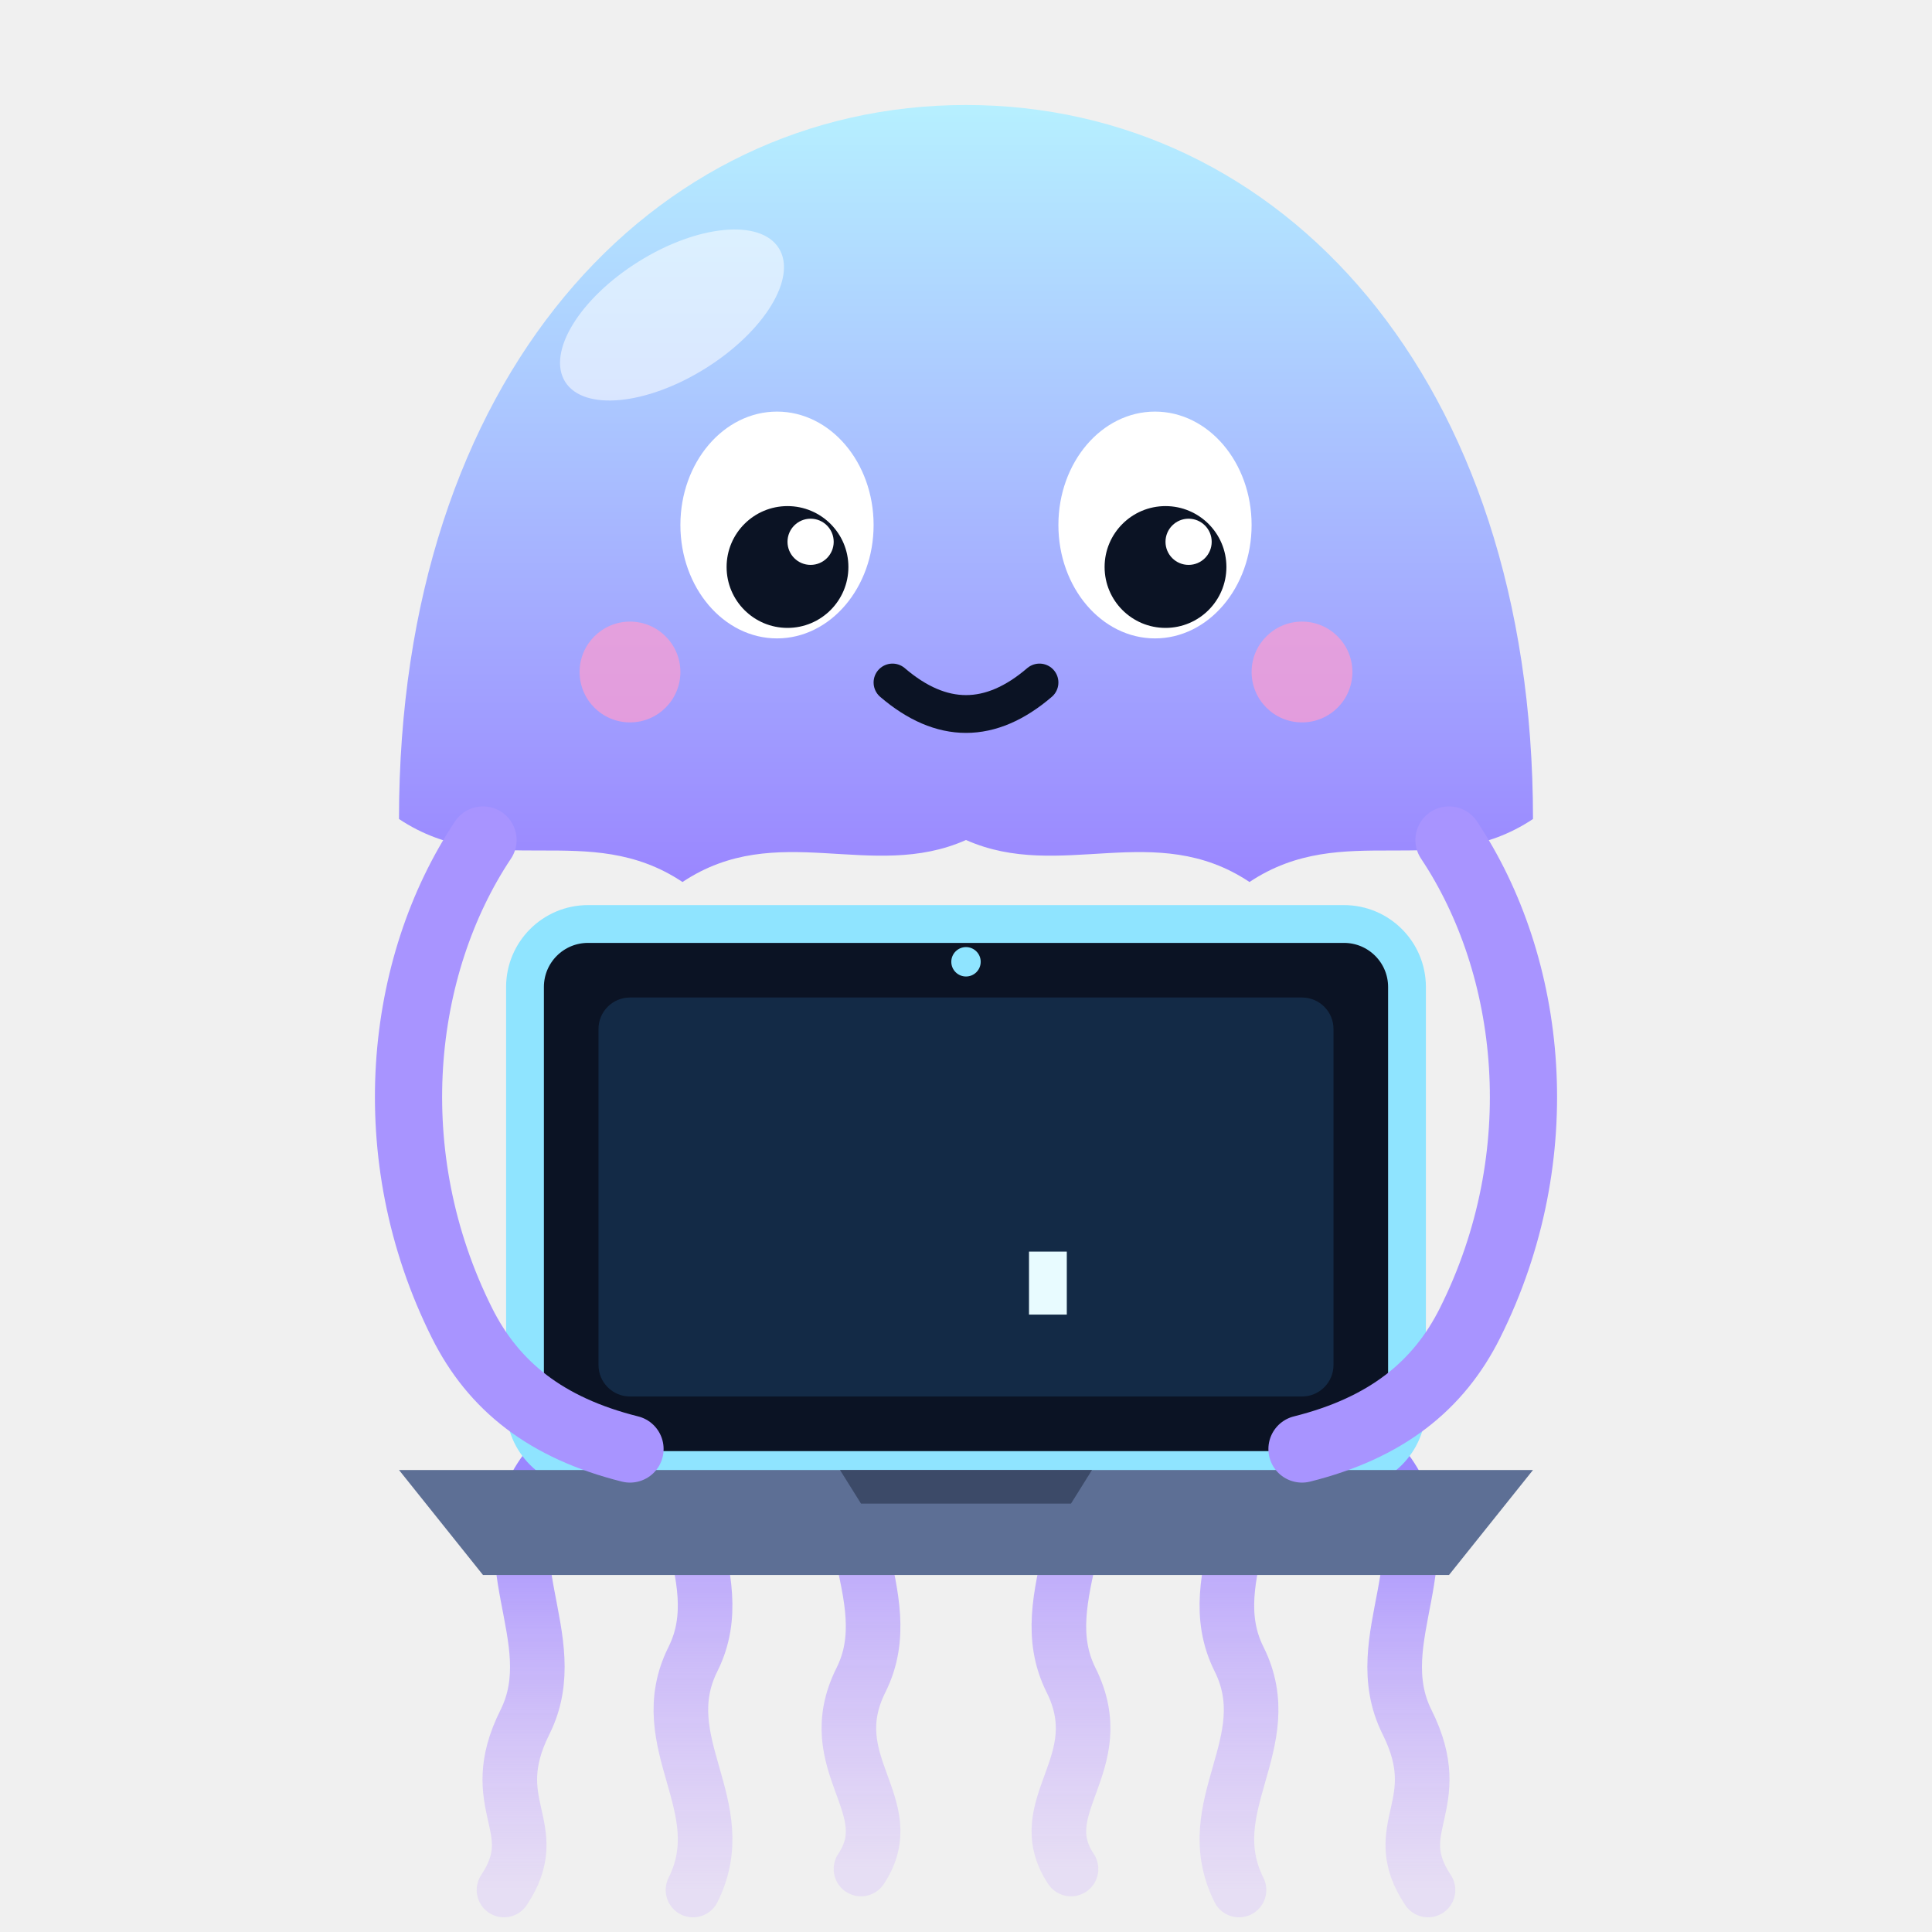
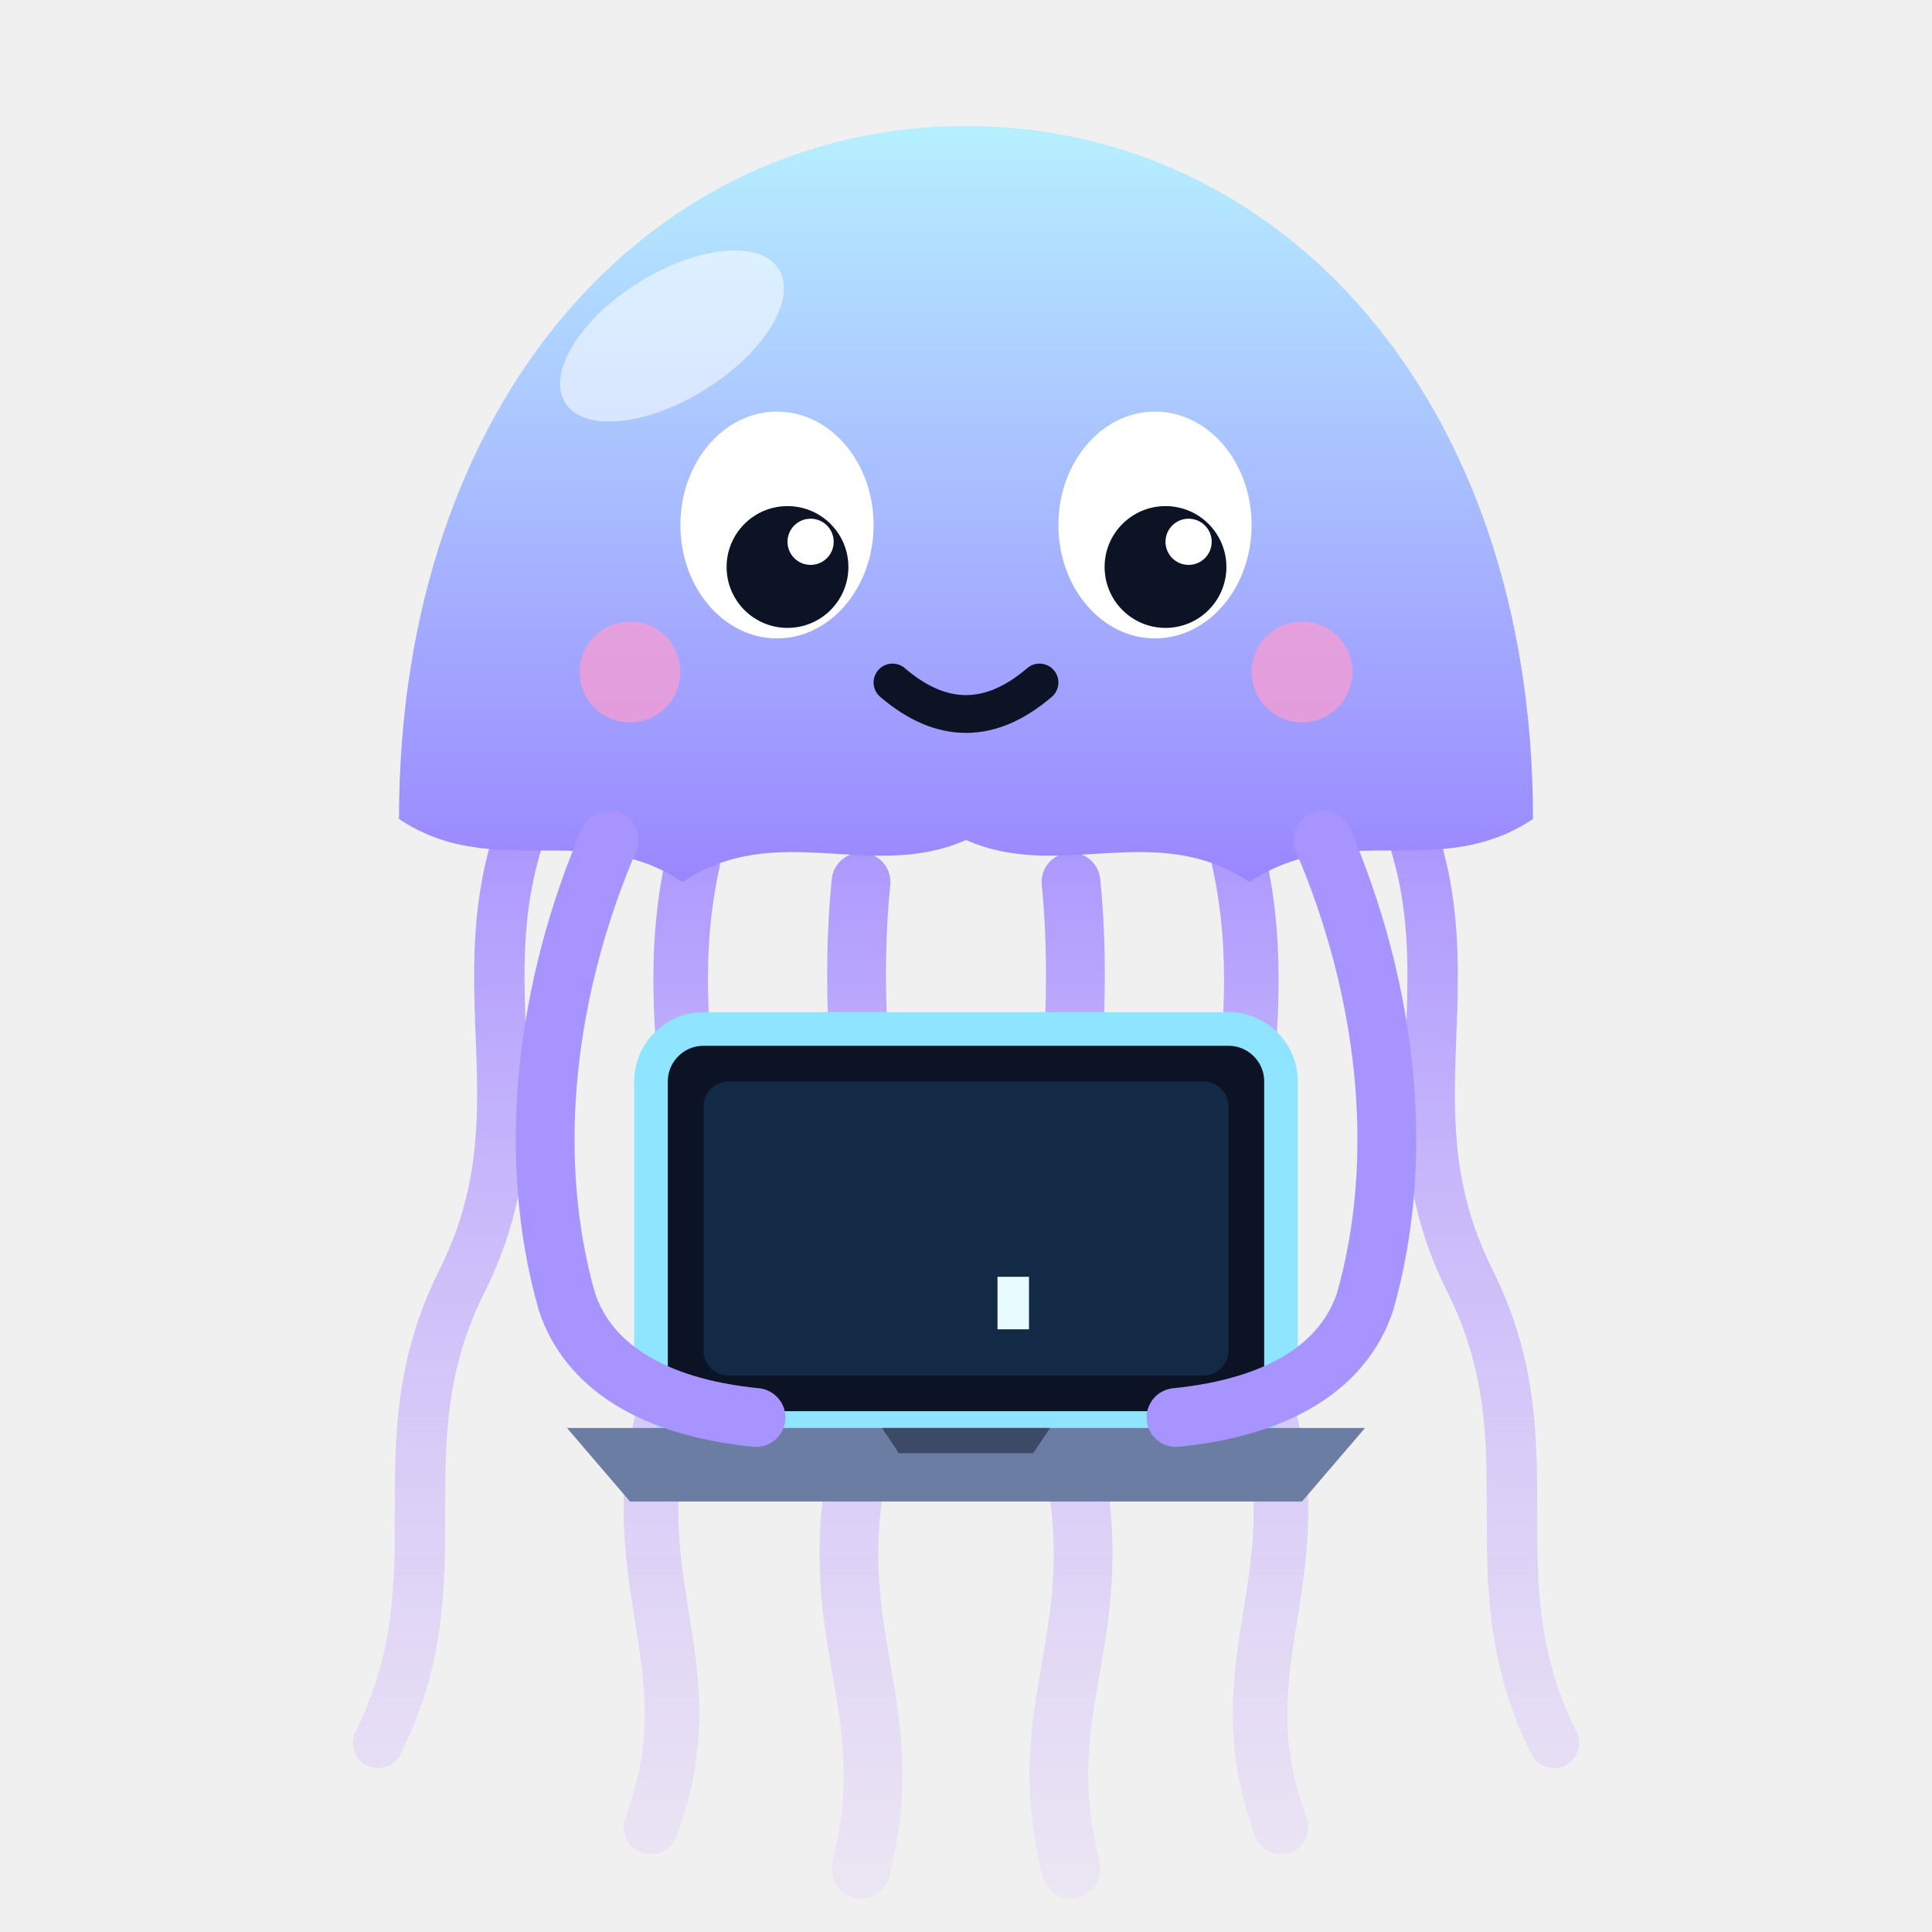
- <svg xmlns="http://www.w3.org/2000/svg" viewBox="-6 0 92 92">
+ <svg xmlns="http://www.w3.org/2000/svg" viewBox="-6 -2 92 92">
  <style>
    .char { animation: bob 3.2s ease-in-out infinite; }
    .eyes { transform-box: fill-box; transform-origin: center; animation: blink 4.6s infinite; }
    .arm-l { animation: type 0.5s ease-in-out infinite; }
    .arm-r { animation: type 0.5s ease-in-out infinite 0.25s; }
    .cursor { animation: cursor 1s steps(1) infinite; }
    .code { stroke-dasharray: 30; stroke-dashoffset: 30; animation: code 3.6s linear infinite; }
    .code2 { animation-delay: 0.9s; }
    .code3 { animation-delay: 1.8s; }
-     .tent { transform-box: fill-box; transform-origin: 50% 0; animation: sway 2.8s ease-in-out infinite; }
-     .tent2 { animation-delay: -0.7s; } .tent3 { animation-delay: -1.4s; } .tent4 { animation-delay: -2.1s; }
+     .tent { transform-box: fill-box; transform-origin: 50% 0; animation: sway 3s ease-in-out infinite; }
+     .t2 { animation-delay: -0.6s; } .t3 { animation-delay: -1.2s; } .t4 { animation-delay: -1.8s; } .t5 { animation-delay: -2.4s; }
    .bubble { animation: bubble 3.6s ease-in infinite; opacity: 0; }
    @keyframes bob { 0%, 100% { transform: translateY(0); } 50% { transform: translateY(-2.5px); } }
    @keyframes blink { 0%, 92%, 100% { transform: scaleY(1); } 95% { transform: scaleY(0.1); } }
-     @keyframes type { 0%, 100% { transform: translateY(0); } 50% { transform: translateY(-2px); } }
+     @keyframes type { 0%, 100% { transform: translateY(0); } 50% { transform: translateY(-1.6px); } }
    @keyframes cursor { 0% { opacity: 1; } 50% { opacity: 0; } }
    @keyframes code { 0% { stroke-dashoffset: 30; } 35%, 85% { stroke-dashoffset: 0; } 100% { stroke-dashoffset: 0; opacity: 0; } }
-     @keyframes sway { 0%, 100% { transform: rotate(-6deg); } 50% { transform: rotate(6deg); } }
+     @keyframes sway { 0%, 100% { transform: rotate(-5deg); } 50% { transform: rotate(5deg); } }
    @keyframes bubble { 0% { transform: translateY(0); opacity: 0; } 20% { opacity: 0.8; } 100% { transform: translateY(-14px); opacity: 0; } }
    @media (prefers-reduced-motion: reduce) {
      .char, .eyes, .tent, .arm-l, .arm-r, .cursor, .bubble { animation: none; }
      .code { animation: none; stroke-dashoffset: 0; }
    }
  </style>
  <defs>
-     <linearGradient id="tent" x1="0" y1="0" x2="0" y2="1">
-       <stop offset="0" stop-color="#9a86ff" />
-       <stop offset="1" stop-color="#c9a7ff" stop-opacity="0.25" />
-     </linearGradient>
    <linearGradient id="bell" x1="0" y1="0" x2="0" y2="1">
      <stop offset="0" stop-color="#b6f0ff" />
      <stop offset="1" stop-color="#9a86ff" />
    </linearGradient>
+     <linearGradient id="tent" gradientUnits="userSpaceOnUse" x1="0" y1="36" x2="0" y2="90">
+       <stop offset="0" stop-color="#a894ff" />
+       <stop offset="1" stop-color="#d4b8ff" stop-opacity="0.15" />
+     </linearGradient>
  </defs>
-   <circle class="bubble" cx="69" cy="20" r="2" fill="none" stroke="#8fe4ff" stroke-width="1" />
+   <circle class="bubble" cx="71" cy="18" r="2" fill="none" stroke="#8fe4ff" stroke-width="1" />
  <g class="char">
-     <path d="M13 39C13 18 25 5 40 5s27 13 27 34c-4.5 3-9 0-13.5 3-4.5-3-9 0-13.5-2-4.5 2-9-1-13.5 2-4.5-3-9 0-13.5-3z" fill="url(#bell)" />
-     <ellipse cx="26" cy="15" rx="6" ry="3" fill="#fff" opacity="0.55" transform="rotate(-32 26 15)" />
+     <g fill="none" stroke="url(#tent)" stroke-linecap="round">
+       <path class="tent" stroke-width="2.4" d="M19 37c-3 8 1 14-3 22s0 14-4 22" />
+       <path class="tent t2" stroke-width="2.6" d="M27 39c-2 9 2 16-1 25s2 13-1 21" />
+       <path class="tent t3" stroke-width="2.8" d="M35 40c-1 10 2 18 0 27s2 12 0 20" />
+       <path class="tent t4" stroke-width="2.8" d="M45 40c1 10-2 18 0 27s-2 12 0 20" />
+       <path class="tent t5" stroke-width="2.6" d="M53 39c2 9-2 16 1 25s-2 13 1 21" />
+       <path class="tent t2" stroke-width="2.4" d="M61 37c3 8-1 14 3 22s0 14 4 22" />
+     </g>
+     <path d="M13 37C13 17 25 4 40 4s27 13 27 33c-4.5 3-9 0-13.5 3-4.5-3-9 0-13.5-2-4.5 2-9-1-13.5 2-4.5-3-9 0-13.5-3z" fill="url(#bell)" />
+     <ellipse cx="26" cy="14" rx="6" ry="3" fill="#fff" opacity="0.55" transform="rotate(-32 26 14)" />
    <g class="eyes">
-       <ellipse cx="31" cy="25" rx="4.6" ry="5.4" fill="#fff" />
-       <ellipse cx="49" cy="25" rx="4.6" ry="5.4" fill="#fff" />
-       <circle cx="31.5" cy="27" r="2.9" fill="#0b1324" />
-       <circle cx="49.5" cy="27" r="2.9" fill="#0b1324" />
-       <circle cx="32.6" cy="25.8" r="1.1" fill="#fff" />
-       <circle cx="50.6" cy="25.8" r="1.1" fill="#fff" />
+       <ellipse cx="31" cy="23" rx="4.6" ry="5.4" fill="#fff" />
+       <ellipse cx="49" cy="23" rx="4.6" ry="5.4" fill="#fff" />
+       <circle cx="31.5" cy="25" r="2.9" fill="#0b1324" />
+       <circle cx="49.5" cy="25" r="2.9" fill="#0b1324" />
+       <circle cx="32.6" cy="23.8" r="1.1" fill="#fff" />
+       <circle cx="50.6" cy="23.8" r="1.1" fill="#fff" />
    </g>
-     <circle cx="24" cy="32" r="2.4" fill="#ff9ccf" opacity="0.7" />
-     <circle cx="56" cy="32" r="2.4" fill="#ff9ccf" opacity="0.7" />
-     <path d="M36.5 32.5q3.5 3 7 0" fill="none" stroke="#0b1324" stroke-width="1.8" stroke-linecap="round" />
-   </g>
-   <g fill="none" stroke="url(#tent)" stroke-width="2.6" stroke-linecap="round">
-     <path class="tent tent3" d="M20 70c-3 4 1 8-1 12s1 5-1 8" />
-     <path class="tent" d="M27 66c-2 5 2 9 0 13s2 7 0 11" />
-     <path class="tent tent2" d="M60 70c3 4-1 8 1 12s-1 5 1 8" />
-     <path class="tent tent2" d="M35 66c-2 6 2 10 0 14s2 6 0 9" />
-     <path class="tent tent3" d="M45 66c2 6-2 10 0 14s-2 6 0 9" />
-     <path class="tent tent4" d="M53 66c2 5-2 9 0 13s-2 7 0 11" />
-   </g>
-   <rect x="19" y="44" width="42" height="26" rx="3" fill="#0b1324" stroke="#8fe4ff" stroke-width="1.8" />
-   <rect x="22.5" y="47.5" width="35" height="19" rx="1.5" fill="#132a46" />
-   <path class="code" d="M26 52h16" stroke="#8fe4ff" stroke-width="1.8" stroke-linecap="round" />
-   <path class="code code2" d="M29 56.5h20" stroke="#c9a7ff" stroke-width="1.8" stroke-linecap="round" />
-   <path class="code code3" d="M29 61h12" stroke="#ff9ccf" stroke-width="1.8" stroke-linecap="round" />
-   <rect class="cursor" x="43" y="59.6" width="1.8" height="3" fill="#e8fbff" />
-   <circle cx="40" cy="45.8" r="0.7" fill="#8fe4ff" />
-   <path d="M13 70h54l-4 5H17z" fill="#5d6f95" />
-   <path d="M34 70h12l-1 1.6h-10z" fill="#3c4a68" />
-   <g fill="none" stroke="#a894ff" stroke-width="3.2" stroke-linecap="round">
-     <path class="arm-l" d="M17 40c-4 6-5 15-1 23 1.5 3 4 5 8 6" />
-     <path class="arm-r" d="M63 40c4 6 5 15 1 23-1.5 3-4 5-8 6" />
+     <circle cx="24" cy="30" r="2.4" fill="#ff9ccf" opacity="0.7" />
+     <circle cx="56" cy="30" r="2.4" fill="#ff9ccf" opacity="0.7" />
+     <path d="M36.5 30.5q3.5 3 7 0" fill="none" stroke="#0b1324" stroke-width="1.8" stroke-linecap="round" />
+     <g>
+       <rect x="25" y="47" width="30" height="19" rx="2.5" fill="#0b1324" stroke="#8fe4ff" stroke-width="1.6" />
+       <rect x="27.5" y="49.5" width="25" height="14" rx="1.2" fill="#132a46" />
+       <path class="code" d="M30 53h11" stroke="#8fe4ff" stroke-width="1.5" stroke-linecap="round" />
+       <path class="code code2" d="M32 56.5h14" stroke="#c9a7ff" stroke-width="1.5" stroke-linecap="round" />
+       <path class="code code3" d="M32 60h8" stroke="#ff9ccf" stroke-width="1.5" stroke-linecap="round" />
+       <rect class="cursor" x="41.5" y="58.8" width="1.5" height="2.5" fill="#e8fbff" />
+       <path d="M21 66h38l-3 3.5H24z" fill="#6b7da3" />
+       <path d="M36 66h8l-0.8 1.2h-6.4z" fill="#3c4a68" />
+     </g>
+     <g fill="none" stroke="#a894ff" stroke-width="2.8" stroke-linecap="round">
+       <path class="arm-l" d="M23 38c-3 7-4 15-2 22 1 3 4 5 9 5.5" />
+       <path class="arm-r" d="M57 38c3 7 4 15 2 22-1 3-4 5-9 5.5" />
+     </g>
  </g>
</svg>
